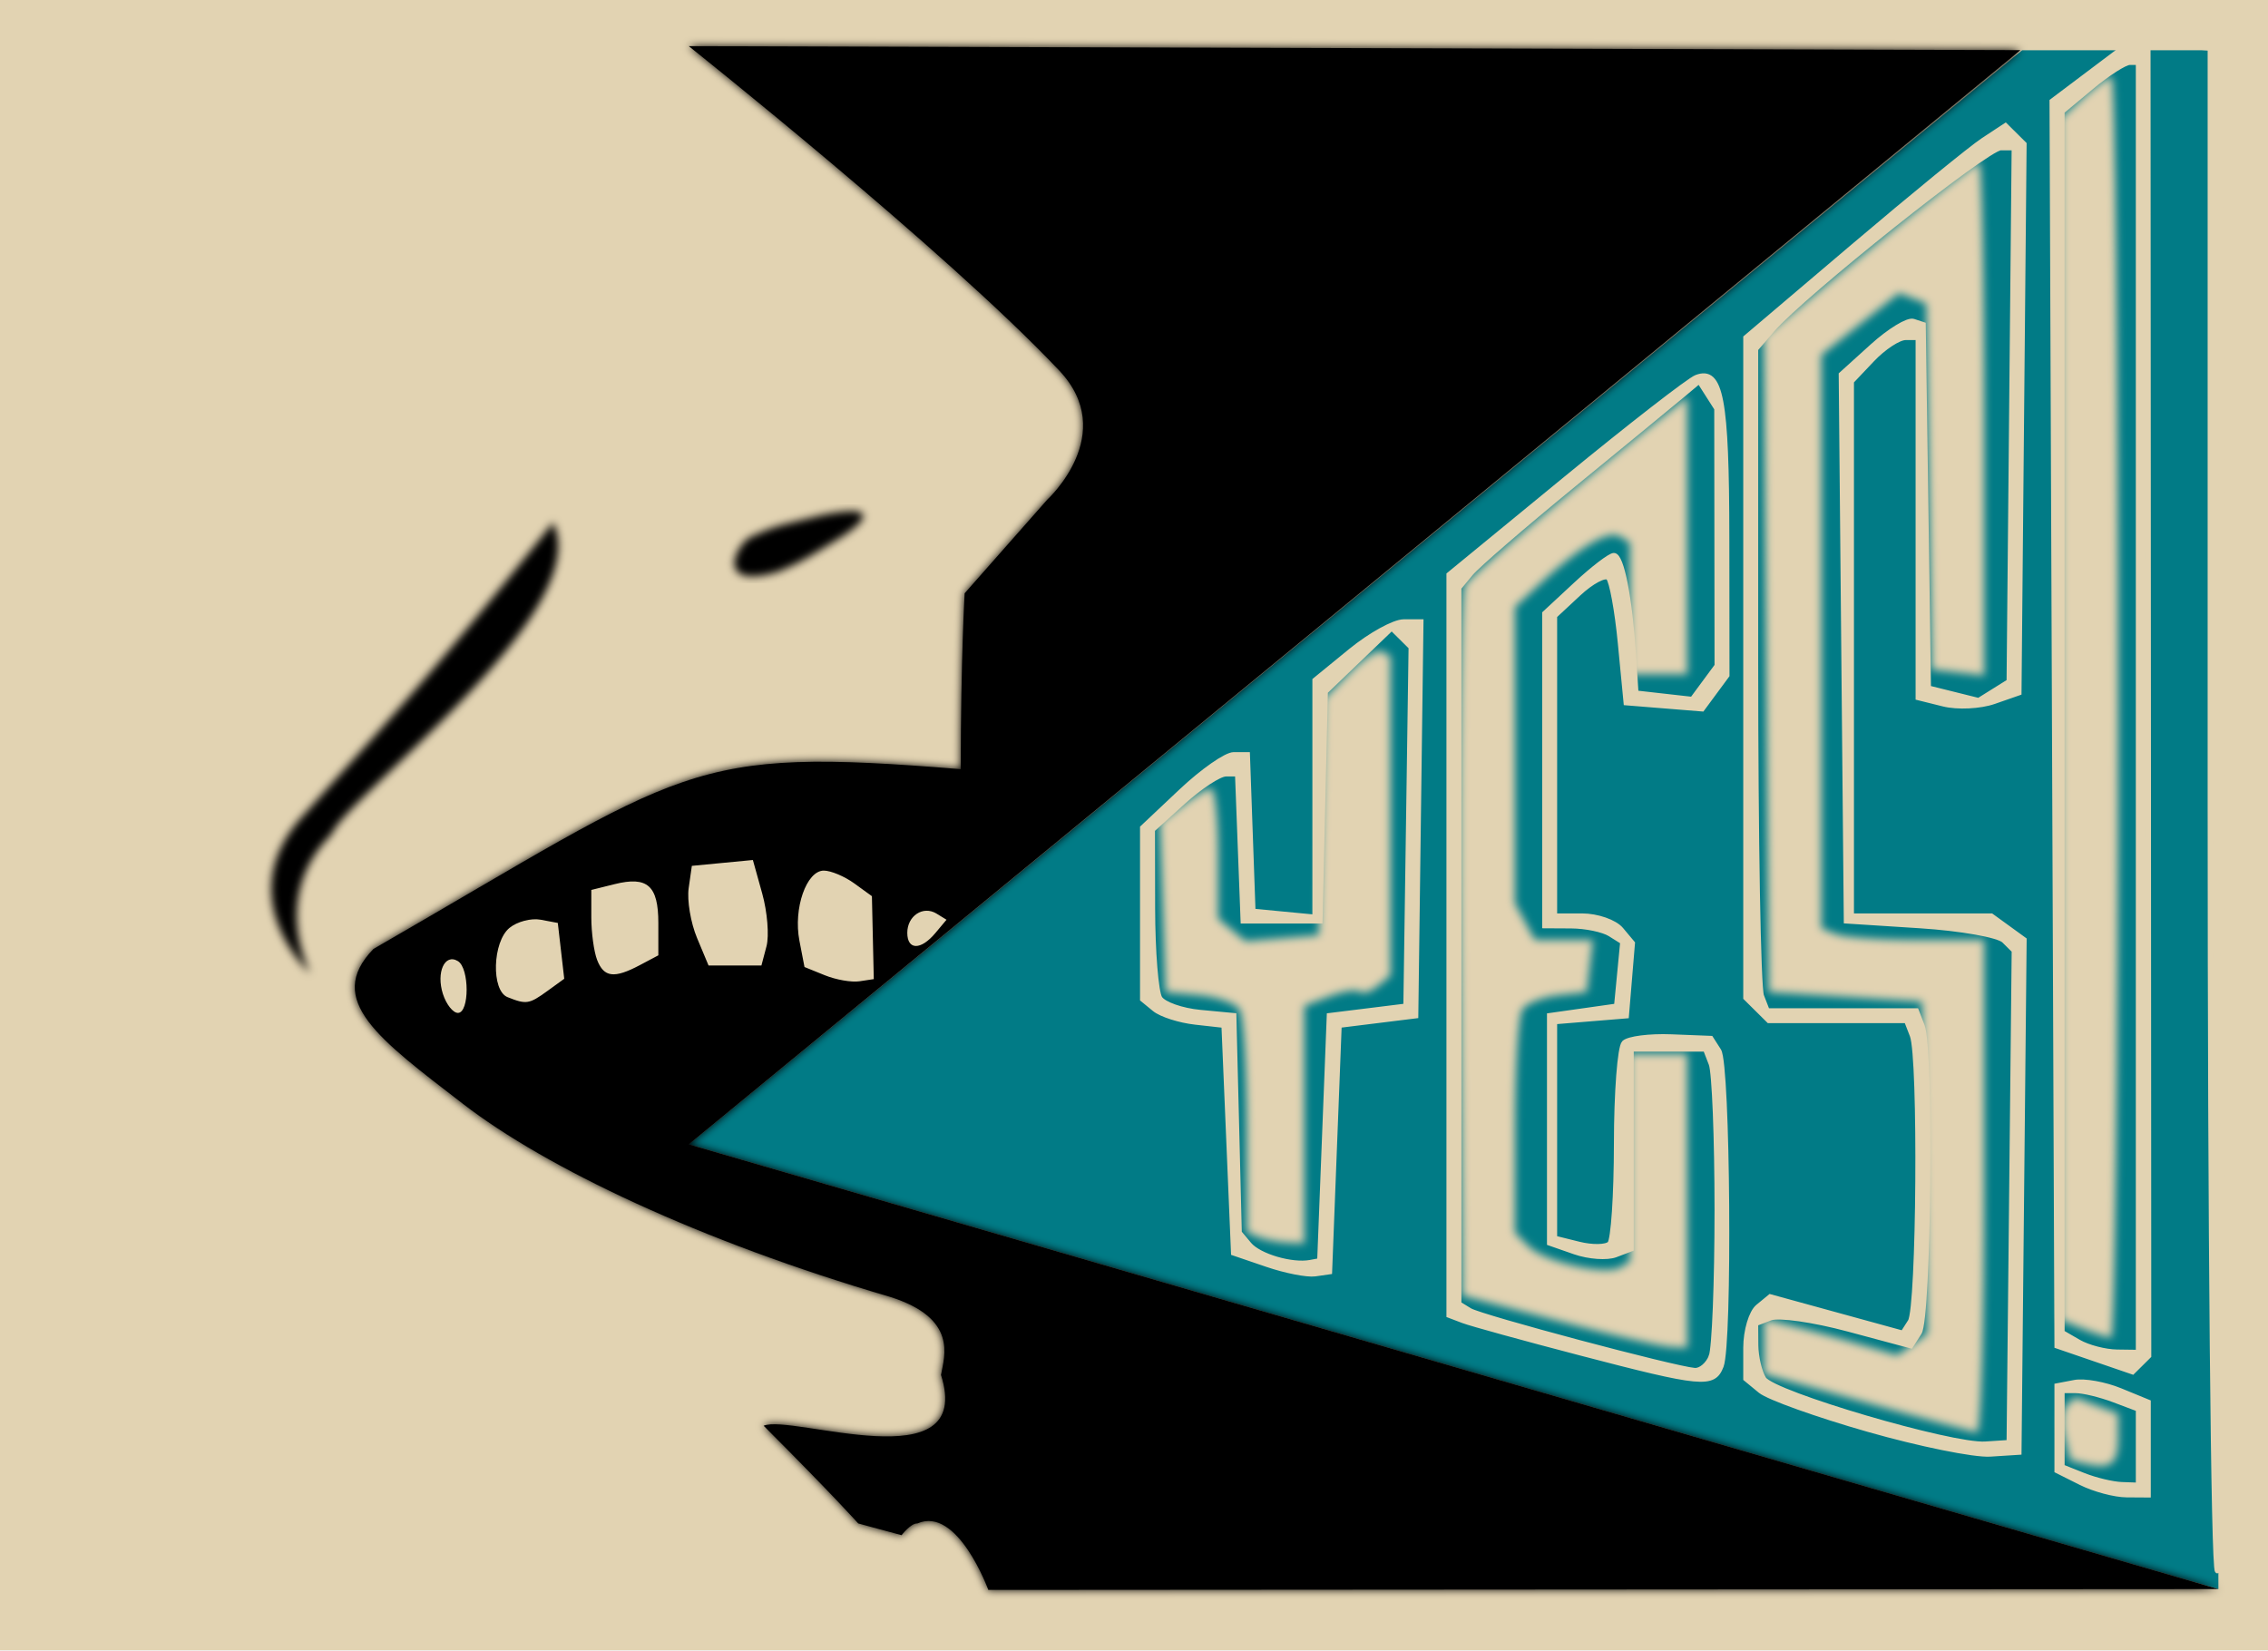
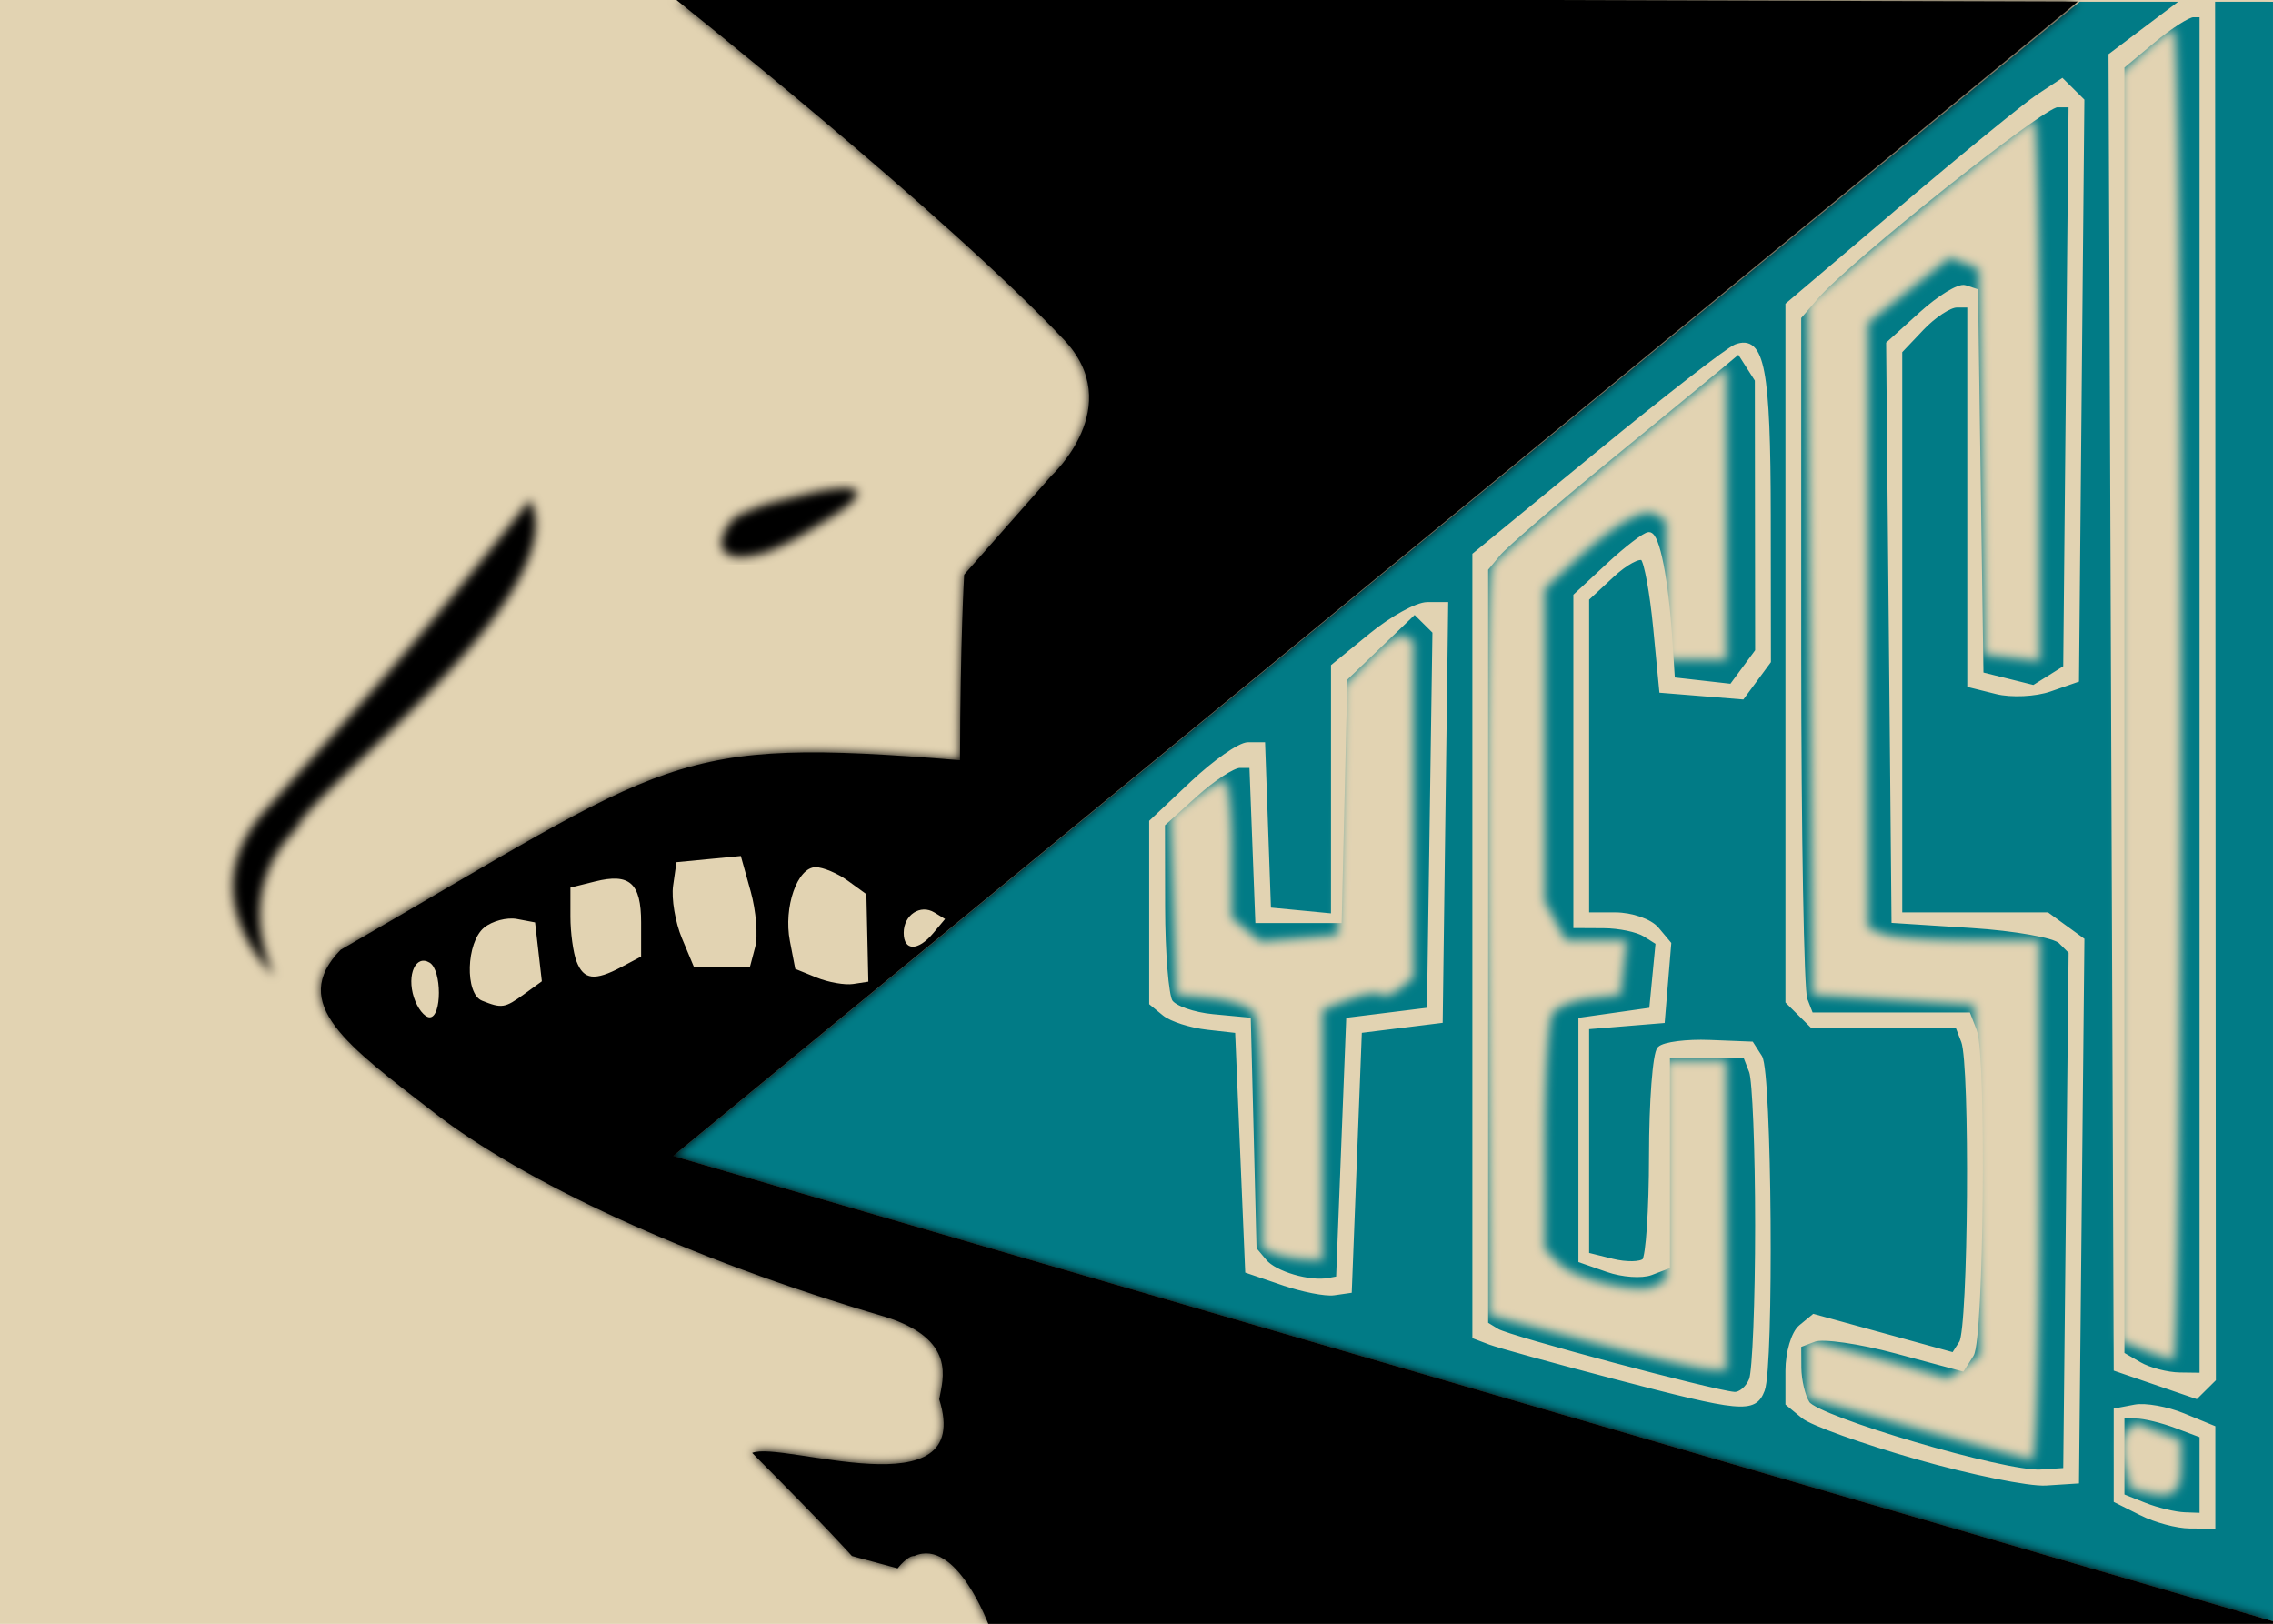
- <svg xmlns="http://www.w3.org/2000/svg" width="751.923" height="547.141" viewBox="0 0 751.923 547.141" id="svg5357" version="1.1">
-   <defs id="defs5359">
-     <filter id="filter5645-5" style="color-interpolation-filters:sRGB">
-       <feGaussianBlur id="feGaussianBlur5647-5" result="blur" stdDeviation="1 1" />
+ <svg xmlns="http://www.w3.org/2000/svg" height="510.34" width="714.42" version="1.1" viewBox="0 0 714.423 510.342">
+   <defs>
+     <filter id="g" style="color-interpolation-filters:sRGB">
+       <feGaussianBlur stdDeviation="1 1" result="blur" />
    </filter>
-     <filter id="filter5641-2" style="color-interpolation-filters:sRGB">
-       <feGaussianBlur id="feGaussianBlur5643-0" result="blur" stdDeviation="1 1" />
+     <filter id="h" style="color-interpolation-filters:sRGB">
+       <feGaussianBlur stdDeviation="1 1" result="blur" />
    </filter>
-     <filter id="filter5821-7" style="color-interpolation-filters:sRGB">
-       <feGaussianBlur id="feGaussianBlur5823-8" result="blur" stdDeviation="1 1" />
+     <filter id="f" style="color-interpolation-filters:sRGB">
+       <feGaussianBlur stdDeviation="1 1" result="blur" />
    </filter>
-     <filter id="filter5813-8" style="color-interpolation-filters:sRGB">
-       <feGaussianBlur id="feGaussianBlur5815-6" result="blur" stdDeviation="1 1" />
+     <filter id="e" style="color-interpolation-filters:sRGB">
+       <feGaussianBlur stdDeviation="1 1" result="blur" />
    </filter>
-     <mask id="mask5671-5" maskUnits="userSpaceOnUse">
-       <path transform="matrix(1.03977,0,0,0.6163268,-17.7089,1848.922)" d="m 558.436,4826.822 -48.718,84.382 -48.718,84.382 -48.718,-84.382 -48.718,-84.382 97.436,0 z" id="path5673-2" style="opacity:1;fill:#ffffff;fill-opacity:1;fill-rule:nonzero;stroke:none;stroke-width:2;stroke-linecap:round;stroke-linejoin:round;stroke-miterlimit:4;stroke-dasharray:none;stroke-opacity:1" />
+     <mask id="a" maskUnits="userSpaceOnUse">
+       <path style="fill:#ffffff" d="m558.44 4826.8-48.718 84.382-48.718 84.382-48.718-84.382-48.718-84.382h97.436z" transform="matrix(1.0398 0 0 .61633 -17.709 1848.9)" />
    </mask>
-     <mask id="mask5667-4" maskUnits="userSpaceOnUse">
-       <path transform="matrix(1.03977,0,0,0.6163268,-17.7089,1848.922)" d="m 558.436,4826.822 -48.718,84.382 -48.718,84.382 -48.718,-84.382 -48.718,-84.382 97.436,0 z" id="path5669-7" style="opacity:1;fill:#ffffff;fill-opacity:1;fill-rule:nonzero;stroke:none;stroke-width:2;stroke-linecap:round;stroke-linejoin:round;stroke-miterlimit:4;stroke-dasharray:none;stroke-opacity:1" />
+     <mask id="b" maskUnits="userSpaceOnUse">
+       <path style="fill:#ffffff" d="m558.44 4826.8-48.718 84.382-48.718 84.382-48.718-84.382-48.718-84.382h97.436z" transform="matrix(1.0398 0 0 .61633 -17.709 1848.9)" />
    </mask>
-     <mask id="mask5663-7" maskUnits="userSpaceOnUse">
-       <path transform="matrix(1.03977,0,0,0.6163268,-17.7089,1848.922)" d="m 558.436,4826.822 -48.718,84.382 -48.718,84.382 -48.718,-84.382 -48.718,-84.382 97.436,0 z" id="path5665-5" style="opacity:1;fill:#ffffff;fill-opacity:1;fill-rule:nonzero;stroke:none;stroke-width:2;stroke-linecap:round;stroke-linejoin:round;stroke-miterlimit:4;stroke-dasharray:none;stroke-opacity:1" />
+     <mask id="c" maskUnits="userSpaceOnUse">
+       <path style="fill:#ffffff" d="m558.44 4826.8-48.718 84.382-48.718 84.382-48.718-84.382-48.718-84.382h97.436z" transform="matrix(1.0398 0 0 .61633 -17.709 1848.9)" />
    </mask>
-     <mask id="mask5659-8" maskUnits="userSpaceOnUse">
-       <path transform="matrix(1.03977,0,0,0.6163268,-17.7089,1848.922)" d="m 558.436,4826.822 -48.718,84.382 -48.718,84.382 -48.718,-84.382 -48.718,-84.382 97.436,0 z" id="path5661-8" style="opacity:1;fill:#ffffff;fill-opacity:1;fill-rule:nonzero;stroke:none;stroke-width:2;stroke-linecap:round;stroke-linejoin:round;stroke-miterlimit:4;stroke-dasharray:none;stroke-opacity:1" />
+     <mask id="d" maskUnits="userSpaceOnUse">
+       <path style="fill:#ffffff" d="m558.44 4826.8-48.718 84.382-48.718 84.382-48.718-84.382-48.718-84.382h97.436z" transform="matrix(1.0398 0 0 .61633 -17.709 1848.9)" />
    </mask>
-     <filter id="filter6433-6" style="color-interpolation-filters:sRGB">
-       <feGaussianBlur id="feGaussianBlur6435-4" result="blur" stdDeviation="1 1" />
-     </filter>
-     <clipPath clipPathUnits="userSpaceOnUse" id="clipPath6146">
-       <rect style="opacity:1;fill:#000000;fill-opacity:1;fill-rule:nonzero;stroke:none;stroke-width:2;stroke-linecap:round;stroke-linejoin:round;stroke-miterlimit:4;stroke-dasharray:none;stroke-opacity:1" id="rect6148" width="751.923" height="547.141" x="-168.433" y="280.541" />
+     <clipPath id="r" clipPathUnits="userSpaceOnUse">
+       <rect style="fill:#ffffff;color-rendering:auto;color:#000000;isolation:auto;mix-blend-mode:normal;shape-rendering:auto;solid-color:#000000;image-rendering:auto" height="510.34" width="714.42" y="296.65" x="-151.67" />
    </clipPath>
-     <clipPath clipPathUnits="userSpaceOnUse" id="clipPath6150">
-       <rect style="opacity:1;fill:#000000;fill-opacity:1;fill-rule:nonzero;stroke:none;stroke-width:2;stroke-linecap:round;stroke-linejoin:round;stroke-miterlimit:4;stroke-dasharray:none;stroke-opacity:1" id="rect6152" width="496.918" height="364.613" x="462.12" y="3574.446" />
+     <clipPath id="q" clipPathUnits="userSpaceOnUse">
+       <rect style="fill:#ffffff;color-rendering:auto;color:#000000;isolation:auto;mix-blend-mode:normal;shape-rendering:auto;solid-color:#000000;image-rendering:auto" height="340.09" width="472.13" y="3585.2" x="473.2" />
    </clipPath>
-     <clipPath clipPathUnits="userSpaceOnUse" id="clipPath6154">
-       <rect style="opacity:1;fill:#000000;fill-opacity:1;fill-rule:nonzero;stroke:none;stroke-width:2;stroke-linecap:round;stroke-linejoin:round;stroke-miterlimit:4;stroke-dasharray:none;stroke-opacity:1" id="rect6156" width="751.923" height="547.141" x="-168.433" y="280.541" />
+     <clipPath id="p" clipPathUnits="userSpaceOnUse">
+       <rect style="fill:#ffffff;color-rendering:auto;color:#000000;isolation:auto;mix-blend-mode:normal;shape-rendering:auto;solid-color:#000000;image-rendering:auto" height="340.09" width="472.13" y="3585.2" x="473.2" />
    </clipPath>
-     <clipPath clipPathUnits="userSpaceOnUse" id="clipPath6158">
-       <rect style="opacity:1;fill:#000000;fill-opacity:1;fill-rule:nonzero;stroke:none;stroke-width:2;stroke-linecap:round;stroke-linejoin:round;stroke-miterlimit:4;stroke-dasharray:none;stroke-opacity:1" id="rect6160" width="496.918" height="364.613" x="-3168.254" y="3457.63" transform="matrix(0.7071068,-0.7071068,0.7071068,0.7071068,0,0)" />
+     <clipPath id="o" clipPathUnits="userSpaceOnUse">
+       <rect style="fill:#ffffff;color-rendering:auto;color:#000000;isolation:auto;mix-blend-mode:normal;shape-rendering:auto;solid-color:#000000;image-rendering:auto" height="510.34" width="714.42" y="296.65" x="-151.67" />
    </clipPath>
-     <clipPath clipPathUnits="userSpaceOnUse" id="clipPath6162">
-       <rect style="opacity:1;fill:#000000;fill-opacity:1;fill-rule:nonzero;stroke:none;stroke-width:2;stroke-linecap:round;stroke-linejoin:round;stroke-miterlimit:4;stroke-dasharray:none;stroke-opacity:1" id="rect6164" width="496.918" height="364.613" x="462.12" y="3574.446" />
+     <clipPath id="n" clipPathUnits="userSpaceOnUse">
+       <rect style="fill:#ffffff;color-rendering:auto;color:#000000;isolation:auto;mix-blend-mode:normal;shape-rendering:auto;solid-color:#000000;image-rendering:auto" height="340.09" width="472.13" y="3585.2" x="473.2" />
    </clipPath>
-     <clipPath clipPathUnits="userSpaceOnUse" id="clipPath6166">
-       <rect style="opacity:1;fill:#000000;fill-opacity:1;fill-rule:nonzero;stroke:none;stroke-width:2;stroke-linecap:round;stroke-linejoin:round;stroke-miterlimit:4;stroke-dasharray:none;stroke-opacity:1" id="rect6168" width="496.918" height="364.613" x="462.12" y="3574.446" />
+     <clipPath id="m" clipPathUnits="userSpaceOnUse">
+       <rect style="fill:#ffffff;color-rendering:auto;color:#000000;isolation:auto;mix-blend-mode:normal;shape-rendering:auto;solid-color:#000000;image-rendering:auto" height="510.34" width="714.42" y="296.65" x="-151.67" />
    </clipPath>
-     <clipPath clipPathUnits="userSpaceOnUse" id="clipPath6170">
-       <rect style="opacity:1;fill:#000000;fill-opacity:1;fill-rule:nonzero;stroke:none;stroke-width:2;stroke-linecap:round;stroke-linejoin:round;stroke-miterlimit:4;stroke-dasharray:none;stroke-opacity:1" id="rect6172" width="496.918" height="364.613" x="462.12" y="3574.446" />
+     <clipPath id="l" clipPathUnits="userSpaceOnUse">
+       <rect style="fill:#ffffff;color-rendering:auto;color:#000000;isolation:auto;mix-blend-mode:normal;shape-rendering:auto;solid-color:#000000;image-rendering:auto" height="340.09" width="472.13" y="3585.2" x="473.2" />
    </clipPath>
-     <clipPath clipPathUnits="userSpaceOnUse" id="clipPath6174">
-       <rect style="opacity:1;fill:#000000;fill-opacity:1;fill-rule:nonzero;stroke:none;stroke-width:2;stroke-linecap:round;stroke-linejoin:round;stroke-miterlimit:4;stroke-dasharray:none;stroke-opacity:1" id="rect6176" width="751.923" height="547.141" x="-168.433" y="280.541" />
+     <clipPath id="k" clipPathUnits="userSpaceOnUse">
+       <rect style="fill:#ffffff;color-rendering:auto;color:#000000;isolation:auto;mix-blend-mode:normal;shape-rendering:auto;solid-color:#000000;image-rendering:auto" height="510.34" width="714.42" y="296.65" x="-151.67" />
    </clipPath>
-     <clipPath clipPathUnits="userSpaceOnUse" id="clipPath6178">
-       <rect style="opacity:1;fill:#000000;fill-opacity:1;fill-rule:nonzero;stroke:none;stroke-width:2;stroke-linecap:round;stroke-linejoin:round;stroke-miterlimit:4;stroke-dasharray:none;stroke-opacity:1" id="rect6180" width="751.923" height="547.141" x="-168.433" y="280.541" />
+     <clipPath id="j" clipPathUnits="userSpaceOnUse">
+       <rect style="fill:#ffffff;color-rendering:auto;color:#000000;isolation:auto;mix-blend-mode:normal;shape-rendering:auto;solid-color:#000000;image-rendering:auto" height="510.34" width="714.42" y="296.65" x="-151.67" />
    </clipPath>
-     <clipPath clipPathUnits="userSpaceOnUse" id="clipPath6182">
-       <rect style="opacity:1;fill:#000000;fill-opacity:1;fill-rule:nonzero;stroke:none;stroke-width:2;stroke-linecap:round;stroke-linejoin:round;stroke-miterlimit:4;stroke-dasharray:none;stroke-opacity:1" id="rect6184" width="751.923" height="547.141" x="-168.433" y="280.541" />
+     <clipPath id="i" clipPathUnits="userSpaceOnUse">
+       <rect style="fill:#ffffff;color-rendering:auto;color:#000000;isolation:auto;mix-blend-mode:normal;shape-rendering:auto;solid-color:#000000;image-rendering:auto" transform="rotate(-45)" height="340.09" width="472.13" y="3468.4" x="-3157.2" />
    </clipPath>
-     <clipPath clipPathUnits="userSpaceOnUse" id="clipPath6158-1">
-       <rect style="opacity:1;fill:#000000;fill-opacity:1;fill-rule:nonzero;stroke:none;stroke-width:2;stroke-linecap:round;stroke-linejoin:round;stroke-miterlimit:4;stroke-dasharray:none;stroke-opacity:1" id="rect6160-7" width="496.918" height="364.613" x="-3168.254" y="3457.63" transform="matrix(0.7071068,-0.7071068,0.7071068,0.7071068,0,0)" />
-     </clipPath>
-     <filter id="filter5813-8-4" style="color-interpolation-filters:sRGB">
-       <feGaussianBlur id="feGaussianBlur5815-6-4" result="blur" stdDeviation="1 1" />
-     </filter>
-     <mask id="mask5671-5-9" maskUnits="userSpaceOnUse">
-       <path transform="matrix(1.03977,0,0,0.6163268,-17.7089,1848.922)" d="m 558.436,4826.822 -48.718,84.382 -48.718,84.382 -48.718,-84.382 -48.718,-84.382 97.436,0 z" id="path5673-2-3" style="opacity:1;fill:#ffffff;fill-opacity:1;fill-rule:nonzero;stroke:none;stroke-width:2;stroke-linecap:round;stroke-linejoin:round;stroke-miterlimit:4;stroke-dasharray:none;stroke-opacity:1" />
-     </mask>
-     <mask id="mask5667-4-6" maskUnits="userSpaceOnUse">
-       <path transform="matrix(1.03977,0,0,0.6163268,-17.7089,1848.922)" d="m 558.436,4826.822 -48.718,84.382 -48.718,84.382 -48.718,-84.382 -48.718,-84.382 97.436,0 z" id="path5669-7-1" style="opacity:1;fill:#ffffff;fill-opacity:1;fill-rule:nonzero;stroke:none;stroke-width:2;stroke-linecap:round;stroke-linejoin:round;stroke-miterlimit:4;stroke-dasharray:none;stroke-opacity:1" />
-     </mask>
-     <mask id="mask5663-7-0" maskUnits="userSpaceOnUse">
-       <path transform="matrix(1.03977,0,0,0.6163268,-17.7089,1848.922)" d="m 558.436,4826.822 -48.718,84.382 -48.718,84.382 -48.718,-84.382 -48.718,-84.382 97.436,0 z" id="path5665-5-9" style="opacity:1;fill:#ffffff;fill-opacity:1;fill-rule:nonzero;stroke:none;stroke-width:2;stroke-linecap:round;stroke-linejoin:round;stroke-miterlimit:4;stroke-dasharray:none;stroke-opacity:1" />
-     </mask>
-     <mask id="mask5659-8-0" maskUnits="userSpaceOnUse">
-       <path transform="matrix(1.03977,0,0,0.6163268,-17.7089,1848.922)" d="m 558.436,4826.822 -48.718,84.382 -48.718,84.382 -48.718,-84.382 -48.718,-84.382 97.436,0 z" id="path5661-8-6" style="opacity:1;fill:#ffffff;fill-opacity:1;fill-rule:nonzero;stroke:none;stroke-width:2;stroke-linecap:round;stroke-linejoin:round;stroke-miterlimit:4;stroke-dasharray:none;stroke-opacity:1" />
-     </mask>
  </defs>
-   <g id="layer1" transform="translate(168.4329,-280.5406)">
-     <rect y="280.541" x="-168.433" height="547.141" width="751.923" id="bg" style="opacity:1;fill:#e2d3b2;fill-opacity:1;fill-rule:nonzero;stroke:none;stroke-width:2;stroke-linecap:round;stroke-linejoin:round;stroke-miterlimit:4;stroke-dasharray:none;stroke-opacity:1" clip-path="url(#clipPath6182)" />
-     <path style="display:inline;fill:#017b86;fill-opacity:1;fill-rule:evenodd;stroke:none;stroke-width:1px;stroke-linecap:butt;stroke-linejoin:miter;stroke-opacity:1" d="m 567.042,297.201 0,510.207 L 59.919,659.959 501.975,297.201 Z" id="yes-bg" clip-path="url(#clipPath6174)" />
-     <path id="dark-bg-blur" d="m 613.029,3584.642 c 0,0 56.178,44.987 81.17,71.671 13.117,14.006 -2.591,28.496 -2.591,28.496 l -18.134,20.724 c 0,0 -0.812,13.778 -0.864,38.858 -60.344,-4.935 -59.245,-0.632 -128.663,39.721 -10.866,11.286 1.374,20.036 19.6,34.218 18.227,14.182 51.94,30.343 93.52,42.635 14.942,4.723 11.973,13.065 11.226,17.27 7.464,23.748 -32.772,8.567 -38.858,11.226 15.547,15.678 20.724,21.588 20.724,21.588 l 9.499,2.591 c 0,0 2.017,-2.672 3.454,-2.591 8.842,-3.914 15.543,14.68 15.543,14.68 l 269.511,-0.18 -335.138,-98.26 291.76,-241.762 z" style="fill:#000000;fill-opacity:1;fill-rule:evenodd;stroke:none;stroke-width:1px;stroke-linecap:butt;stroke-linejoin:miter;stroke-opacity:1;filter:url(#filter5645-5)" transform="matrix(1.513175,0,0,1.500608,-867.7014,-5083.302)" clip-path="url(#clipPath6170)" />
-     <path style="display:inline;fill:#000000;fill-opacity:1;fill-rule:evenodd;stroke:none;stroke-width:1px;stroke-linecap:butt;stroke-linejoin:miter;stroke-opacity:1" d="m 59.919,295.841 c 0,0 85.008,67.509 122.825,107.551 19.849,21.017 -3.92,42.761 -3.92,42.761 l -27.44,31.099 c 0,0 -1.229,20.676 -1.307,58.311 -91.312,-7.405 -89.648,-0.949 -194.69,59.606 -16.442,16.936 2.078,30.066 29.659,51.347 27.581,21.282 78.594,45.532 141.511,63.978 22.609,7.088 18.118,19.605 16.986,25.916 11.294,35.636 -49.589,12.855 -58.799,16.845 23.526,23.527 31.359,32.395 31.359,32.395 l 14.373,3.888 c 0,0 3.052,-4.01 5.227,-3.888 13.38,-5.873 23.52,22.029 23.52,22.029 L 567.042,807.408 59.919,659.959 501.402,297.169 Z" id="darkbg" clip-path="url(#clipPath6178)" />
-     <path style="display:inline;fill:#e2d3b2;stroke:none;filter:url(#filter6433-6)" d="m 919.401,3897.941 -3.67,-0.833 -1.316,-5.24 c -0.724,-2.882 -0.489,-6.016 0.523,-6.964 l 1.839,-1.724 4.72,1.81 4.72,1.81 0,5.184 c 0,5.846 -1.506,7.162 -6.817,5.957 z m -48.252,-13.533 -22.552,-6.365 0,-6.075 0,-6.075 5.769,1.397 c 3.173,0.768 9.743,2.569 14.6,4.002 l 8.831,2.604 3.284,-2.399 3.284,-2.399 -0.576,-36.673 -0.576,-36.673 -16.783,-1.048 -16.783,-1.048 -0.551,-72.481 -0.551,-72.481 23.036,-19.226 c 12.67,-10.574 23.538,-19.226 24.152,-19.226 0.614,0 1.117,25.531 1.117,56.735 l 0,56.735 -5.769,-0.663 -5.769,-0.663 -0.57,-40.434 -0.57,-40.434 -2.995,-1.149 -2.995,-1.149 -8.497,6.823 -8.497,6.823 0,63.358 0,63.358 3.318,1.272 c 1.825,0.7 9.849,1.272 17.832,1.272 l 14.514,0 0,54.5 c 0,29.975 -0.708,54.421 -1.573,54.324 -0.865,-0.097 -11.722,-3.041 -24.125,-6.542 z m -67.656,-18.087 -20.979,-5.59 -0.55,-77.173 c -0.303,-42.445 0.169,-78.404 1.049,-79.907 1.305,-2.23 30.057,-26.852 45.13,-38.647 l 3.671,-2.873 0,30.651 0,30.651 -6.294,0 -6.294,0 0,-14.549 0,-14.549 -2.19,-1.352 c -2.451,-1.514 -8.59,2.118 -17.215,10.183 l -5.769,5.395 0,32.728 0,32.728 2.172,4.054 2.172,4.054 6.359,0 6.359,0 -0.664,5.764 -0.664,5.764 -6.287,0.713 c -3.458,0.392 -6.984,1.807 -7.835,3.144 -0.852,1.337 -1.563,12.976 -1.58,25.863 l -0.032,23.432 3.044,3.041 c 3.439,3.436 16.931,6.51 20.068,4.573 l 2.062,-1.274 0,-22.934 0,-22.934 6.294,0 6.294,0 0,32.49 0,32.49 -3.671,-0.175 c -2.019,-0.096 -13.112,-2.69 -24.65,-5.764 z m 114.858,1.682 -4.72,-1.896 0,-132.808 0,-132.808 4.855,-4.558 c 2.671,-2.507 5.503,-4.558 6.294,-4.558 0.791,0 1.438,62.727 1.438,139.394 0,76.667 -0.708,139.334 -1.573,139.261 -0.865,-0.073 -3.697,-0.986 -6.294,-2.029 z m -180.417,-20.188 -2.622,-1.057 -0.032,-23.407 c -0.017,-12.874 -0.734,-24.509 -1.592,-25.857 -0.858,-1.347 -4.856,-2.762 -8.884,-3.144 l -7.324,-0.695 -0.613,-18.79 -0.613,-18.79 4.808,-3.697 c 2.645,-2.033 5.516,-3.718 6.382,-3.744 0.865,-0.026 1.573,6.441 1.573,14.37 l 0,14.416 3,2.488 3,2.488 8.013,-0.659 8.013,-0.659 0.593,-26.159 0.593,-26.159 5.497,-5.733 c 3.023,-3.153 6.297,-5.239 7.274,-4.636 l 1.777,1.097 0,35.254 0,35.254 -2.815,2.335 c -1.548,1.284 -3.306,1.845 -3.905,1.246 -0.599,-0.599 -3.58,-0.142 -6.625,1.014 l -5.536,2.103 0,26.254 0,26.254 -3.671,-0.165 c -2.019,-0.091 -4.851,-0.641 -6.294,-1.223 z" id="yes" transform="matrix(1.513175,0,0,1.500608,-867.7014,-5083.302)" clip-path="url(#clipPath6150)" />
-     <path id="teeth" d="m -21.586,610.115 c -2.303,-7.19 0.609,-13.575 4.972,-10.903 3.852,2.359 3.847,17.166 0,17.166 -1.628,0 -3.863,-2.818 -4.967,-6.263 z m 21.419,1.034 c -5.455,-2.181 -5.005,-18.313 0.641,-22.956 2.535,-2.085 7.178,-3.307 10.317,-2.717 l 5.708,1.073 1.066,9.255 1.066,9.254 -5.641,4.087 c -5.998,4.346 -6.94,4.489 -13.157,2.004 z m 105.176,-7.26 -6.723,-2.729 -1.687,-8.746 c -2.055,-10.654 2.328,-23.219 8.1,-23.219 2.328,0 6.867,1.908 10.086,4.24 l 5.852,4.24 0.31,13.749 0.31,13.749 -4.762,0.722 c -2.619,0.397 -7.787,-0.506 -11.485,-2.007 z m -75.473,-5.069 c -1.06,-2.736 -1.927,-9.079 -1.927,-14.095 l 0,-9.119 7.756,-1.929 c 10.866,-2.702 14.465,0.506 14.465,12.893 l 0,10.713 -6.14,3.256 c -8.487,4.501 -11.906,4.085 -14.154,-1.719 z m 33.117,-7.308 c -2.101,-5.026 -3.346,-12.457 -2.766,-16.514 l 1.054,-7.376 10.116,-0.971 10.116,-0.971 3.098,11.117 c 1.704,6.115 2.342,13.983 1.418,17.485 l -1.68,6.367 -8.768,0 -8.768,0 z m 69.713,-1.686 c 0,-5.638 5.245,-9.097 9.678,-6.382 l 3.329,2.038 -3.717,4.438 c -4.796,5.727 -9.289,5.681 -9.289,-0.095 z" style="display:inline;fill:#e2d3b2" clip-path="url(#clipPath6146)" />
-     <path id="cheek" d="m 583.3,3689.917 c -29.379,37.233 -39.781,47.619 -54.234,64.142 -17.46,18.464 1.043,35.461 1.043,35.461 0,0 -9.088,-16.971 4.693,-30.767 2.656,-7.787 58.187,-49.059 48.498,-68.835 z" style="display:inline;fill:#000000;fill-rule:evenodd;stroke:none;stroke-width:1px;stroke-linecap:butt;stroke-linejoin:miter;stroke-opacity:1;filter:url(#filter5821-7)" transform="matrix(1.513175,0,0,1.500608,-867.7014,-5083.302)" clip-path="url(#clipPath6162)" />
-     <path id="nostril" d="m 626.249,3693.253 c 6.134,-2.849 6.048,-2.492 16.394,-5.09 13.122,-2.579 8.943,1.853 2.631,5.676 -7.509,4.671 -8.246,5.017 -12.6,6.904 -13.708,4.148 -9.748,-5.163 -6.426,-7.49 z" style="display:inline;fill:#000000;fill-rule:evenodd;stroke:none;stroke-width:1px;stroke-linecap:butt;stroke-linejoin:miter;stroke-opacity:1;filter:url(#filter5641-2)" transform="matrix(1.513175,0,0,1.500608,-867.7014,-5083.302)" clip-path="url(#clipPath6166)" />
-     <path style="display:inline;fill:#e2d3b2;fill-opacity:1;stroke:#e2d3b2;stroke-width:1.786" d="m 564.37,548.893 0,-252.427 -10.357,-0.989 -10.357,-0.989 0.124,217.788 0.124,217.788 -2.663,2.639 -2.663,2.639 -12.499,-4.287 -12.499,-4.288 -0.816,-206.323 -0.816,-206.323 11.724,-8.827 11.723,-8.828 -17.256,-1.906 -17.256,-1.906 33.332,0.333 33.332,0.333 0.812,254 c 0.447,139.7 -0.267,254 -1.587,254 -1.32,2e-4 -2.4,-113.592 -2.4,-252.427 z m -23.808,-33.814 0,-213.894 -2.931,0 c -1.612,0 -7.326,3.664 -12.698,8.143 l -9.767,8.143 0,202.449 0,202.449 5.555,3.206 c 3.055,1.764 8.769,3.249 12.698,3.302 l 7.142,0.096 0,-213.894 z m -19.047,257.006 -7.936,-3.978 0,-14.019 0,-14.019 5.806,-1.108 c 3.194,-0.609 9.979,0.604 15.079,2.698 l 9.272,3.806 0,15.346 0,15.346 -7.142,-0.046 c -3.929,-0.026 -10.714,-1.837 -15.079,-4.025 z m 19.047,-11.734 0,-12.66 -8.143,-3.068 c -4.479,-1.687 -10.193,-3.068 -12.698,-3.068 l -4.555,0 0,12.684 0,12.683 7.143,2.845 c 3.928,1.565 9.642,2.934 12.698,3.044 l 5.555,0.199 z m -89.599,-5.941 c -16.98,-4.845 -33.05,-10.6 -35.713,-12.789 l -4.84,-3.98 0,-10.239 c 0,-5.631 1.812,-11.729 4.026,-13.55 l 4.026,-3.311 21.993,6.043 21.994,6.043 2.502,-3.904 c 2.924,-4.562 3.512,-87.534 0.672,-94.866 l -1.927,-4.976 -22.834,0 -22.834,0 -3.809,-3.775 -3.809,-3.775 0,-109.411 0,-109.411 35.712,-30.317 c 19.642,-16.674 39,-32.479 43.018,-35.121 l 7.305,-4.804 3.061,3.033 3.061,3.033 -0.843,90.939 -0.843,90.939 -8.284,2.885 c -4.556,1.587 -12.056,1.948 -16.666,0.801 l -8.382,-2.084 0,-59.705 0,-59.705 -4.208,0 c -2.315,0 -7.314,3.276 -11.11,7.28 l -6.902,7.28 0,88.658 0,88.658 23.202,0 23.202,0 5.423,3.932 5.423,3.932 -0.848,84.929 -0.848,84.929 -9.523,0.608 c -5.238,0.335 -23.416,-3.356 -40.396,-8.2 z m 47.593,-77.125 0.848,-81.572 -3.376,-3.357 c -1.857,-1.847 -14.381,-4.065 -27.831,-4.93 l -24.455,-1.573 -0.843,-90.566 -0.843,-90.566 10.303,-9.324 c 5.667,-5.128 11.76,-8.844 13.54,-8.257 l 3.238,1.067 0.862,60.248 0.862,60.248 8.359,2.079 8.359,2.079 5.064,-3.163 5.064,-3.164 0.843,-88.519 0.843,-88.519 -4.521,0 c -4.618,0 -65.676,48.615 -75.733,60.298 l -5.555,6.454 0,104.769 c 0,57.623 0.867,107.008 1.927,109.744 l 1.927,4.976 24.716,0 24.716,0 1.927,4.975 c 3.008,7.768 2.165,96.729 -0.963,101.624 l -2.793,4.37 -20.766,-5.57 c -11.421,-3.063 -22.999,-4.721 -25.728,-3.683 l -4.963,1.887 0.048,7.176 c 0.026,3.947 1.224,9.013 2.662,11.258 3.162,4.94 62.325,22.334 73.476,21.603 l 7.936,-0.521 0.848,-81.572 z m -142.966,51.804 c -18.803,-4.909 -36.302,-9.73 -38.887,-10.713 l -4.7,-1.787 0,-122.743 0,-122.743 38.829,-31.864 c 21.356,-17.525 40.785,-32.608 43.175,-33.517 8.063,-3.066 9.957,6.954 10.006,52.923 l 0.048,45.795 -4.095,5.549 -4.095,5.549 -12.571,-1.016 -12.571,-1.016 -1.902,-19.71 c -1.046,-10.84 -2.838,-20.636 -3.981,-21.769 -1.143,-1.133 -5.644,1.26 -10.002,5.317 l -7.924,7.376 0,49.78 0,49.78 9.135,0 c 5.024,0 10.83,2.024 12.903,4.499 l 3.768,4.499 -0.998,12.015 -0.999,12.015 -11.904,0.976 -11.904,0.976 0,35.924 0,35.923 8.084,2.01 c 4.446,1.106 9.078,1.026 10.292,-0.177 1.214,-1.203 2.219,-16.117 2.233,-33.141 0.015,-17.024 1.159,-32.078 2.546,-33.453 1.387,-1.375 8.404,-2.268 15.594,-1.984 l 13.073,0.516 2.611,4.078 c 2.998,4.683 3.688,96.971 0.781,104.477 -2.531,6.535 -6.169,6.195 -46.545,-4.346 z m 43.371,1.2 c 1.06,-2.736 1.927,-24.561 1.927,-48.498 0,-23.937 -0.867,-45.761 -1.927,-48.498 l -1.927,-4.975 -12.358,0 -12.358,0 0,33.127 0,33.127 -5.133,1.952 c -2.823,1.073 -8.894,0.641 -13.491,-0.961 l -8.358,-2.913 0,-37.67 0,-37.67 11.11,-1.573 11.111,-1.573 1.029,-10.68 1.029,-10.679 -4.204,-2.641 c -2.312,-1.452 -8.132,-2.663 -12.933,-2.689 l -8.73,-0.048 0,-51.741 0,-51.742 10.317,-9.581 c 5.674,-5.27 11.324,-9.588 12.554,-9.596 2.497,-0.016 5.24,13.972 6.472,33.013 l 0.814,12.582 9.367,1.056 9.367,1.056 4.125,-5.589 4.125,-5.589 -0.048,-42.649 -0.048,-42.65 -2.932,-4.593 -2.932,-4.593 -5.749,4.818 c -3.162,2.65 -19.32,15.925 -35.906,29.5 -16.587,13.575 -31.943,26.838 -34.125,29.472 l -3.968,4.79 0,118.742 0,118.742 3.666,2.245 c 3.683,2.255 67.772,19.325 74.562,19.859 1.996,0.157 4.496,-1.954 5.555,-4.69 z m -147.272,-30.552 -11.111,-3.792 -1.587,-37.746 -1.587,-37.746 -9.523,-1.065 c -5.238,-0.586 -11.309,-2.528 -13.491,-4.317 l -3.968,-3.252 0,-28.412 0,-28.412 12.831,-12.095 c 7.057,-6.652 14.856,-12.095 17.331,-12.095 l 4.5,0 0.922,25.951 0.922,25.95 10.317,0.986 10.317,0.986 0,-39.289 0,-39.289 11.834,-9.666 c 6.509,-5.316 14.394,-9.666 17.524,-9.666 l 5.69,0 -0.858,65.269 -0.858,65.269 -12.698,1.573 -12.698,1.573 -1.587,40.856 -1.587,40.856 -4.762,0.682 c -2.619,0.375 -9.761,-1.024 -15.872,-3.11 z m 19.047,-41.792 1.587,-40.637 12.698,-1.573 12.698,-1.573 0.866,-59.536 0.866,-59.536 -3.24,-3.211 -3.24,-3.211 -11.023,10.587 -11.023,10.587 -0.887,38.005 -0.887,38.005 -12.698,0 -12.698,0 -0.927,-24.378 -0.927,-24.378 -3.921,0 c -2.156,0 -8.525,4.167 -14.152,9.259 l -10.231,9.259 0.048,26.128 c 0.026,14.37 1.111,27.782 2.409,29.804 1.298,2.022 7.347,4.145 13.443,4.718 l 11.083,1.042 0.903,35.982 0.903,35.982 3.295,3.934 c 3.264,3.896 14.171,7.103 20.294,5.966 l 3.174,-0.59 1.587,-40.637 z" id="yes-outline" clip-path="url(#clipPath6154)" />
+   <g transform="translate(151.67 -296.65)">
+     <rect id="bg" style="fill:#e2d3b2" clip-path="url(#j)" height="547.14" width="751.92" y="280.54" x="-168.43" />
+     <path id="yes-bg" style="fill-rule:evenodd;fill:#017b86" d="m567.04 297.2v510.21l-507.12-147.45 442.06-362.76z" clip-path="url(#k)" />
+     <path id="dark-bg-blur" style="filter:url(#g);fill-rule:evenodd;fill:#000000" d="m613.03 3584.6s56.178 44.988 81.17 71.672c13.117 14.006-2.591 28.496-2.591 28.496l-18.134 20.724s-0.812 13.778-0.864 38.858c-60.344-4.935-59.245-0.632-128.66 39.722-10.866 11.286 1.373 20.036 19.6 34.218 18.227 14.182 51.94 30.343 93.52 42.635 14.942 4.723 11.973 13.065 11.226 17.27 7.464 23.748-32.772 8.567-38.858 11.226 15.547 15.678 20.724 21.588 20.724 21.588l9.499 2.591s2.017-2.672 3.454-2.591c8.842-3.914 15.543 14.68 15.543 14.68l269.51-0.18-335.14-98.26 291.76-241.76z" clip-path="url(#l)" transform="matrix(1.5132 0 0 1.5006 -867.7 -5083.3)" />
+     <path id="darkbg" style="fill-rule:evenodd;fill:#000000" d="m59.919 295.84s85.008 67.509 122.82 107.55c19.849 21.017-3.92 42.761-3.92 42.761l-27.44 31.099s-1.229 20.676-1.307 58.311c-91.312-7.405-89.648-0.949-194.69 59.606-16.442 16.936 2.078 30.066 29.659 51.348s78.594 45.532 141.51 63.978c22.609 7.088 18.118 19.606 16.986 25.916 11.294 35.636-49.589 12.855-58.799 16.845 23.526 23.527 31.359 32.395 31.359 32.395l14.373 3.888s3.052-4.01 5.227-3.888c13.38-5.873 23.52 22.028 23.52 22.028l407.82-0.29-507.12-147.45 441.48-362.79z" clip-path="url(#m)" />
+     <path id="yes" style="filter:url(#e);fill:#e2d3b2" d="m919.4 3897.9-3.67-0.833-1.316-5.24c-0.724-2.882-0.489-6.016 0.523-6.964l1.839-1.724 4.72 1.81 4.72 1.81v5.184c0 5.846-1.506 7.162-6.817 5.957zm-48.252-13.532-22.552-6.365v-6.075-6.075l5.769 1.397c3.173 0.768 9.743 2.569 14.6 4.002l8.831 2.604 3.284-2.399 3.284-2.399-0.576-36.673-0.576-36.673-16.783-1.048-16.783-1.048-0.551-72.481-0.551-72.481 23.036-19.226c12.67-10.574 23.538-19.226 24.152-19.226 0.614 0 1.117 25.531 1.117 56.735v56.735l-5.769-0.663-5.769-0.663-0.57-40.434-0.57-40.434-2.995-1.149-2.995-1.149-8.497 6.823-8.497 6.823v63.358 63.358l3.318 1.272c1.825 0.7 9.849 1.272 17.832 1.272h14.514v54.5c0 29.975-0.708 54.421-1.573 54.324-0.865-0.097-11.722-3.041-24.126-6.542zm-67.656-18.086-20.979-5.59-0.55-77.173c-0.303-42.445 0.169-78.404 1.049-79.907 1.305-2.23 30.057-26.852 45.13-38.647l3.671-2.873v30.651 30.651h-6.294-6.294v-14.549-14.549l-2.19-1.352c-2.451-1.514-8.59 2.118-17.215 10.183l-5.769 5.395v32.728 32.728l2.172 4.054 2.172 4.054h6.359 6.359l-0.664 5.764-0.664 5.764-6.287 0.713c-3.458 0.392-6.984 1.807-7.835 3.144-0.852 1.337-1.563 12.976-1.58 25.863l-0.032 23.432 3.044 3.041c3.439 3.436 16.931 6.51 20.068 4.573l2.062-1.274v-22.934-22.934h6.294 6.294v32.49 32.49l-3.671-0.175c-2.019-0.096-13.112-2.69-24.65-5.764zm114.86 1.682-4.72-1.896v-132.81-132.81l4.855-4.558c2.671-2.507 5.503-4.558 6.294-4.558s1.438 62.727 1.438 139.39c0 76.667-0.708 139.33-1.573 139.26-0.865-0.073-3.697-0.986-6.294-2.029zm-180.42-20.188-2.622-1.057-0.032-23.407c-0.017-12.874-0.734-24.509-1.592-25.857-0.858-1.347-4.856-2.762-8.884-3.144l-7.324-0.695-0.613-18.79-0.613-18.79 4.808-3.697c2.645-2.033 5.516-3.718 6.382-3.744 0.865-0.026 1.573 6.441 1.573 14.37v14.416l3 2.488 3 2.488 8.013-0.659 8.013-0.659 0.593-26.159 0.593-26.159 5.497-5.733c3.023-3.153 6.297-5.239 7.274-4.636l1.777 1.097v35.254 35.254l-2.815 2.335c-1.548 1.284-3.306 1.845-3.905 1.246s-3.58-0.142-6.625 1.014l-5.536 2.103v26.254 26.254l-3.671-0.165c-2.019-0.091-4.851-0.641-6.294-1.223z" clip-path="url(#n)" transform="matrix(1.5132 0 0 1.5006 -867.7 -5083.3)" />
+     <path id="teeth" style="fill:#e2d3b2" d="m-21.586 610.11c-2.303-7.19 0.609-13.575 4.972-10.903 3.852 2.359 3.847 17.166 0 17.166-1.628 0-3.863-2.818-4.966-6.263zm21.419 1.034c-5.455-2.181-5.005-18.313 0.641-22.956 2.535-2.085 7.178-3.307 10.317-2.717l5.708 1.073 1.066 9.255 1.066 9.254-5.641 4.087c-5.998 4.346-6.94 4.489-13.157 2.004zm105.18-7.26-6.723-2.729-1.687-8.746c-2.055-10.654 2.328-23.219 8.1-23.219 2.329 0 6.867 1.908 10.086 4.24l5.852 4.24 0.31 13.749 0.31 13.749-4.762 0.722c-2.619 0.397-7.787-0.506-11.485-2.007zm-75.473-5.069c-1.06-2.736-1.927-9.079-1.927-14.095v-9.119l7.756-1.929c10.866-2.702 14.465 0.506 14.465 12.893v10.713l-6.14 3.256c-8.487 4.501-11.906 4.085-14.154-1.719zm33.117-7.308c-2.101-5.026-3.346-12.457-2.766-16.514l1.054-7.376 10.116-0.971 10.116-0.971 3.098 11.118c1.704 6.115 2.342 13.983 1.417 17.485l-1.68 6.367h-8.768-8.768zm69.713-1.686c0-5.638 5.245-9.097 9.678-6.382l3.329 2.038-3.717 4.438c-4.796 5.727-9.289 5.681-9.289-0.095z" clip-path="url(#o)" />
+     <path id="cheek" style="filter:url(#f);fill-rule:evenodd;fill:#000000" d="m583.3 3689.9c-29.379 37.233-39.781 47.619-54.234 64.142-17.46 18.464 1.043 35.461 1.043 35.461s-9.088-16.971 4.693-30.767c2.656-7.787 58.187-49.06 48.498-68.836z" clip-path="url(#p)" transform="matrix(1.5132 0 0 1.5006 -867.7 -5083.3)" />
+     <path id="nostril" style="filter:url(#h);fill-rule:evenodd;fill:#000000" d="m626.25 3693.3c6.134-2.849 6.048-2.492 16.394-5.09 13.122-2.579 8.943 1.853 2.631 5.676-7.509 4.671-8.246 5.017-12.6 6.904-13.708 4.148-9.748-5.163-6.426-7.49z" clip-path="url(#q)" transform="matrix(1.5132 0 0 1.5006 -867.7 -5083.3)" />
+     <path id="yes-outline" style="stroke:#e2d3b2;stroke-width:1.786;fill:#e2d3b2" d="m564.37 548.89v-252.43l-10.357-0.989-10.357-0.989 0.124 217.79 0.124 217.79-2.663 2.639-2.663 2.639-12.499-4.287-12.499-4.288-0.816-206.32-0.816-206.32 11.724-8.827 11.723-8.828-17.256-1.906-17.256-1.906 33.332 0.333 33.332 0.333 0.812 254c0.447 139.7-0.267 254-1.587 254-1.32 0-2.4-113.59-2.4-252.43zm-23.808-33.814v-213.89h-2.931c-1.612 0-7.326 3.664-12.698 8.143l-9.767 8.143v202.45 202.45l5.555 3.206c3.055 1.764 8.77 3.249 12.698 3.302l7.143 0.096v-213.89zm-19.047 257.01-7.936-3.978v-14.019-14.019l5.806-1.108c3.194-0.609 9.979 0.604 15.079 2.698l9.272 3.806v15.346 15.346l-7.143-0.046c-3.929-0.026-10.714-1.837-15.079-4.025zm19.047-11.734v-12.66l-8.143-3.068c-4.479-1.687-10.193-3.068-12.698-3.068h-4.555v12.684 12.683l7.143 2.845c3.928 1.565 9.642 2.934 12.698 3.044l5.555 0.199zm-89.599-5.941c-16.98-4.845-33.05-10.6-35.713-12.789l-4.84-3.98v-10.239c0-5.631 1.812-11.729 4.026-13.55l4.026-3.311 21.993 6.043 21.994 6.043 2.502-3.904c2.924-4.562 3.512-87.534 0.672-94.866l-1.927-4.976h-22.834-22.834l-3.809-3.775-3.809-3.775v-109.41-109.41l35.712-30.317c19.642-16.674 39-32.479 43.018-35.121l7.306-4.804 3.061 3.033 3.061 3.033-0.843 90.939-0.843 90.939-8.284 2.885c-4.556 1.587-12.056 1.948-16.666 0.801l-8.382-2.084v-59.705-59.705h-4.208c-2.315 0-7.314 3.276-11.11 7.28l-6.902 7.28v88.658 88.658h23.202 23.202l5.423 3.932 5.423 3.932-0.848 84.929-0.848 84.929-9.523 0.608c-5.238 0.335-23.416-3.356-40.396-8.2zm47.593-77.125 0.848-81.572-3.376-3.357c-1.857-1.847-14.381-4.065-27.831-4.93l-24.455-1.573-0.843-90.566-0.843-90.566 10.303-9.324c5.667-5.128 11.76-8.844 13.54-8.257l3.238 1.067 0.862 60.248 0.862 60.248 8.359 2.079 8.359 2.079 5.064-3.163 5.064-3.164 0.843-88.519 0.843-88.519h-4.521c-4.618 0-65.676 48.615-75.733 60.298l-5.555 6.454v104.77c0 57.623 0.867 107.01 1.927 109.74l1.927 4.976h24.716 24.716l1.927 4.975c3.008 7.768 2.165 96.729-0.963 101.62l-2.793 4.37-20.766-5.57c-11.421-3.063-22.999-4.721-25.728-3.683l-4.963 1.887 0.048 7.176c0.026 3.947 1.224 9.013 2.662 11.258 3.162 4.94 62.325 22.334 73.476 21.603l7.936-0.521 0.848-81.572zm-142.97 51.804c-18.803-4.909-36.302-9.73-38.887-10.713l-4.7-1.787v-122.74-122.74l38.829-31.864c21.356-17.525 40.785-32.608 43.175-33.517 8.063-3.066 9.957 6.954 10.006 52.923l0.048 45.795-4.095 5.549-4.095 5.549-12.571-1.016-12.571-1.016-1.902-19.71c-1.046-10.84-2.838-20.636-3.981-21.769-1.143-1.133-5.644 1.26-10.002 5.317l-7.924 7.376v49.78 49.78h9.135c5.024 0 10.83 2.024 12.903 4.499l3.768 4.499-0.998 12.015-0.999 12.015-11.904 0.976-11.904 0.976v35.924 35.924l8.084 2.01c4.446 1.106 9.078 1.026 10.292-0.177 1.214-1.203 2.219-16.117 2.233-33.141 0.015-17.024 1.159-32.078 2.546-33.454 1.387-1.375 8.404-2.268 15.594-1.984l13.073 0.516 2.611 4.078c2.998 4.683 3.688 96.97 0.781 104.48-2.531 6.535-6.169 6.195-46.545-4.346zm43.371 1.2c1.06-2.736 1.927-24.561 1.927-48.498s-0.867-45.762-1.927-48.498l-1.927-4.975h-12.358-12.358v33.126 33.127l-5.133 1.952c-2.823 1.073-8.894 0.641-13.491-0.961l-8.358-2.913v-37.67-37.67l11.11-1.573 11.111-1.573 1.029-10.68 1.029-10.679-4.204-2.641c-2.312-1.452-8.132-2.663-12.933-2.689l-8.73-0.048v-51.741-51.742l10.317-9.581c5.674-5.27 11.324-9.588 12.554-9.596 2.497-0.016 5.239 13.972 6.472 33.013l0.814 12.582 9.367 1.056 9.367 1.056 4.125-5.589 4.125-5.589-0.048-42.649-0.048-42.65-2.932-4.593-2.932-4.593-5.749 4.818c-3.162 2.65-19.32 15.925-35.906 29.5-16.587 13.575-31.943 26.838-34.125 29.472l-3.968 4.79v118.74 118.74l3.666 2.245c3.683 2.255 67.772 19.325 74.562 19.859 1.996 0.157 4.496-1.954 5.555-4.69zm-147.27-30.552-11.111-3.792-1.587-37.746-1.587-37.746-9.523-1.065c-5.238-0.586-11.309-2.528-13.491-4.317l-3.968-3.252v-28.412-28.412l12.831-12.095c7.057-6.652 14.856-12.095 17.331-12.095h4.5l0.922 25.95 0.922 25.95 10.317 0.986 10.317 0.986v-39.289-39.289l11.834-9.666c6.509-5.316 14.394-9.666 17.524-9.666h5.69l-0.858 65.269-0.858 65.269-12.698 1.573-12.698 1.573-1.587 40.856-1.587 40.856-4.762 0.682c-2.619 0.375-9.761-1.024-15.872-3.11zm19.047-41.792 1.587-40.637 12.698-1.573 12.698-1.573 0.866-59.536 0.866-59.536-3.24-3.211-3.24-3.211-11.023 10.587-11.023 10.587-0.887 38.005-0.887 38.005h-12.698-12.698l-0.927-24.378-0.927-24.378h-3.921c-2.156 0-8.525 4.167-14.152 9.259l-10.231 9.259 0.048 26.128c0.026 14.37 1.111 27.782 2.409 29.804 1.298 2.022 7.347 4.145 13.443 4.718l11.083 1.042 0.903 35.982 0.903 35.982 3.295 3.934c3.264 3.896 14.171 7.103 20.294 5.966l3.175-0.59 1.587-40.637z" clip-path="url(#r)" />
  </g>
-   <g id="layer2">
-     <g style="display:inline;" transform="matrix(1.069976,1.06109,-1.069976,1.06109,4794.123,-5188.549)" id="diagnolbars" clip-path="url(#clipPath6158-1)">
-       <rect style="opacity:1;fill:#dc0b00;fill-opacity:1;fill-rule:nonzero;stroke:none;stroke-width:2;stroke-linecap:round;stroke-linejoin:round;stroke-miterlimit:4;stroke-dasharray:none;stroke-opacity:1" id="rect5649" width="195.25" height="14" x="363.75" y="4828.249" mask="url(#mask5671-5-9)" />
-       <rect y="4856.749" x="365.75" height="14" width="195.25" id="rect5651" style="opacity:1;fill:#dc0b00;fill-opacity:1;fill-rule:nonzero;stroke:none;stroke-width:2;stroke-linecap:round;stroke-linejoin:round;stroke-miterlimit:4;stroke-dasharray:none;stroke-opacity:1" mask="url(#mask5667-4-6)" />
-       <rect style="opacity:1;fill:#dc0b00;fill-opacity:1;fill-rule:nonzero;stroke:none;stroke-width:2;stroke-linecap:round;stroke-linejoin:round;stroke-miterlimit:4;stroke-dasharray:none;stroke-opacity:1" id="rect5653" width="195.25" height="14" x="363" y="4885.249" mask="url(#mask5663-7-0)" />
-       <rect y="4913.999" x="365.25" height="14" width="195.25" id="rect5655" style="opacity:1;fill:#dc0b00;fill-opacity:1;fill-rule:nonzero;stroke:none;stroke-width:2;stroke-linecap:round;stroke-linejoin:round;stroke-miterlimit:4;stroke-dasharray:none;stroke-opacity:1" mask="url(#mask5659-8-0)" />
+   <g transform="translate(-16.759 -16.113)">
+     <g id="diagnolbars" style="fill:#860700" clip-path="url(#i)" transform="matrix(1.07 1.0611 -1.07 1.0611 4794.1 -5188.5)">
+       <rect style="fill:#860700" mask="url(#a)" height="14" width="195.25" y="4828.2" x="363.75" />
+       <rect style="fill:#860700" mask="url(#b)" height="14" width="195.25" y="4856.7" x="365.75" />
+       <rect style="fill:#860700" mask="url(#c)" height="14" width="195.25" y="4885.2" x="363" />
+       <rect style="fill:#860700" mask="url(#d)" height="14" width="195.25" y="4914" x="365.25" />
    </g>
  </g>
</svg>
